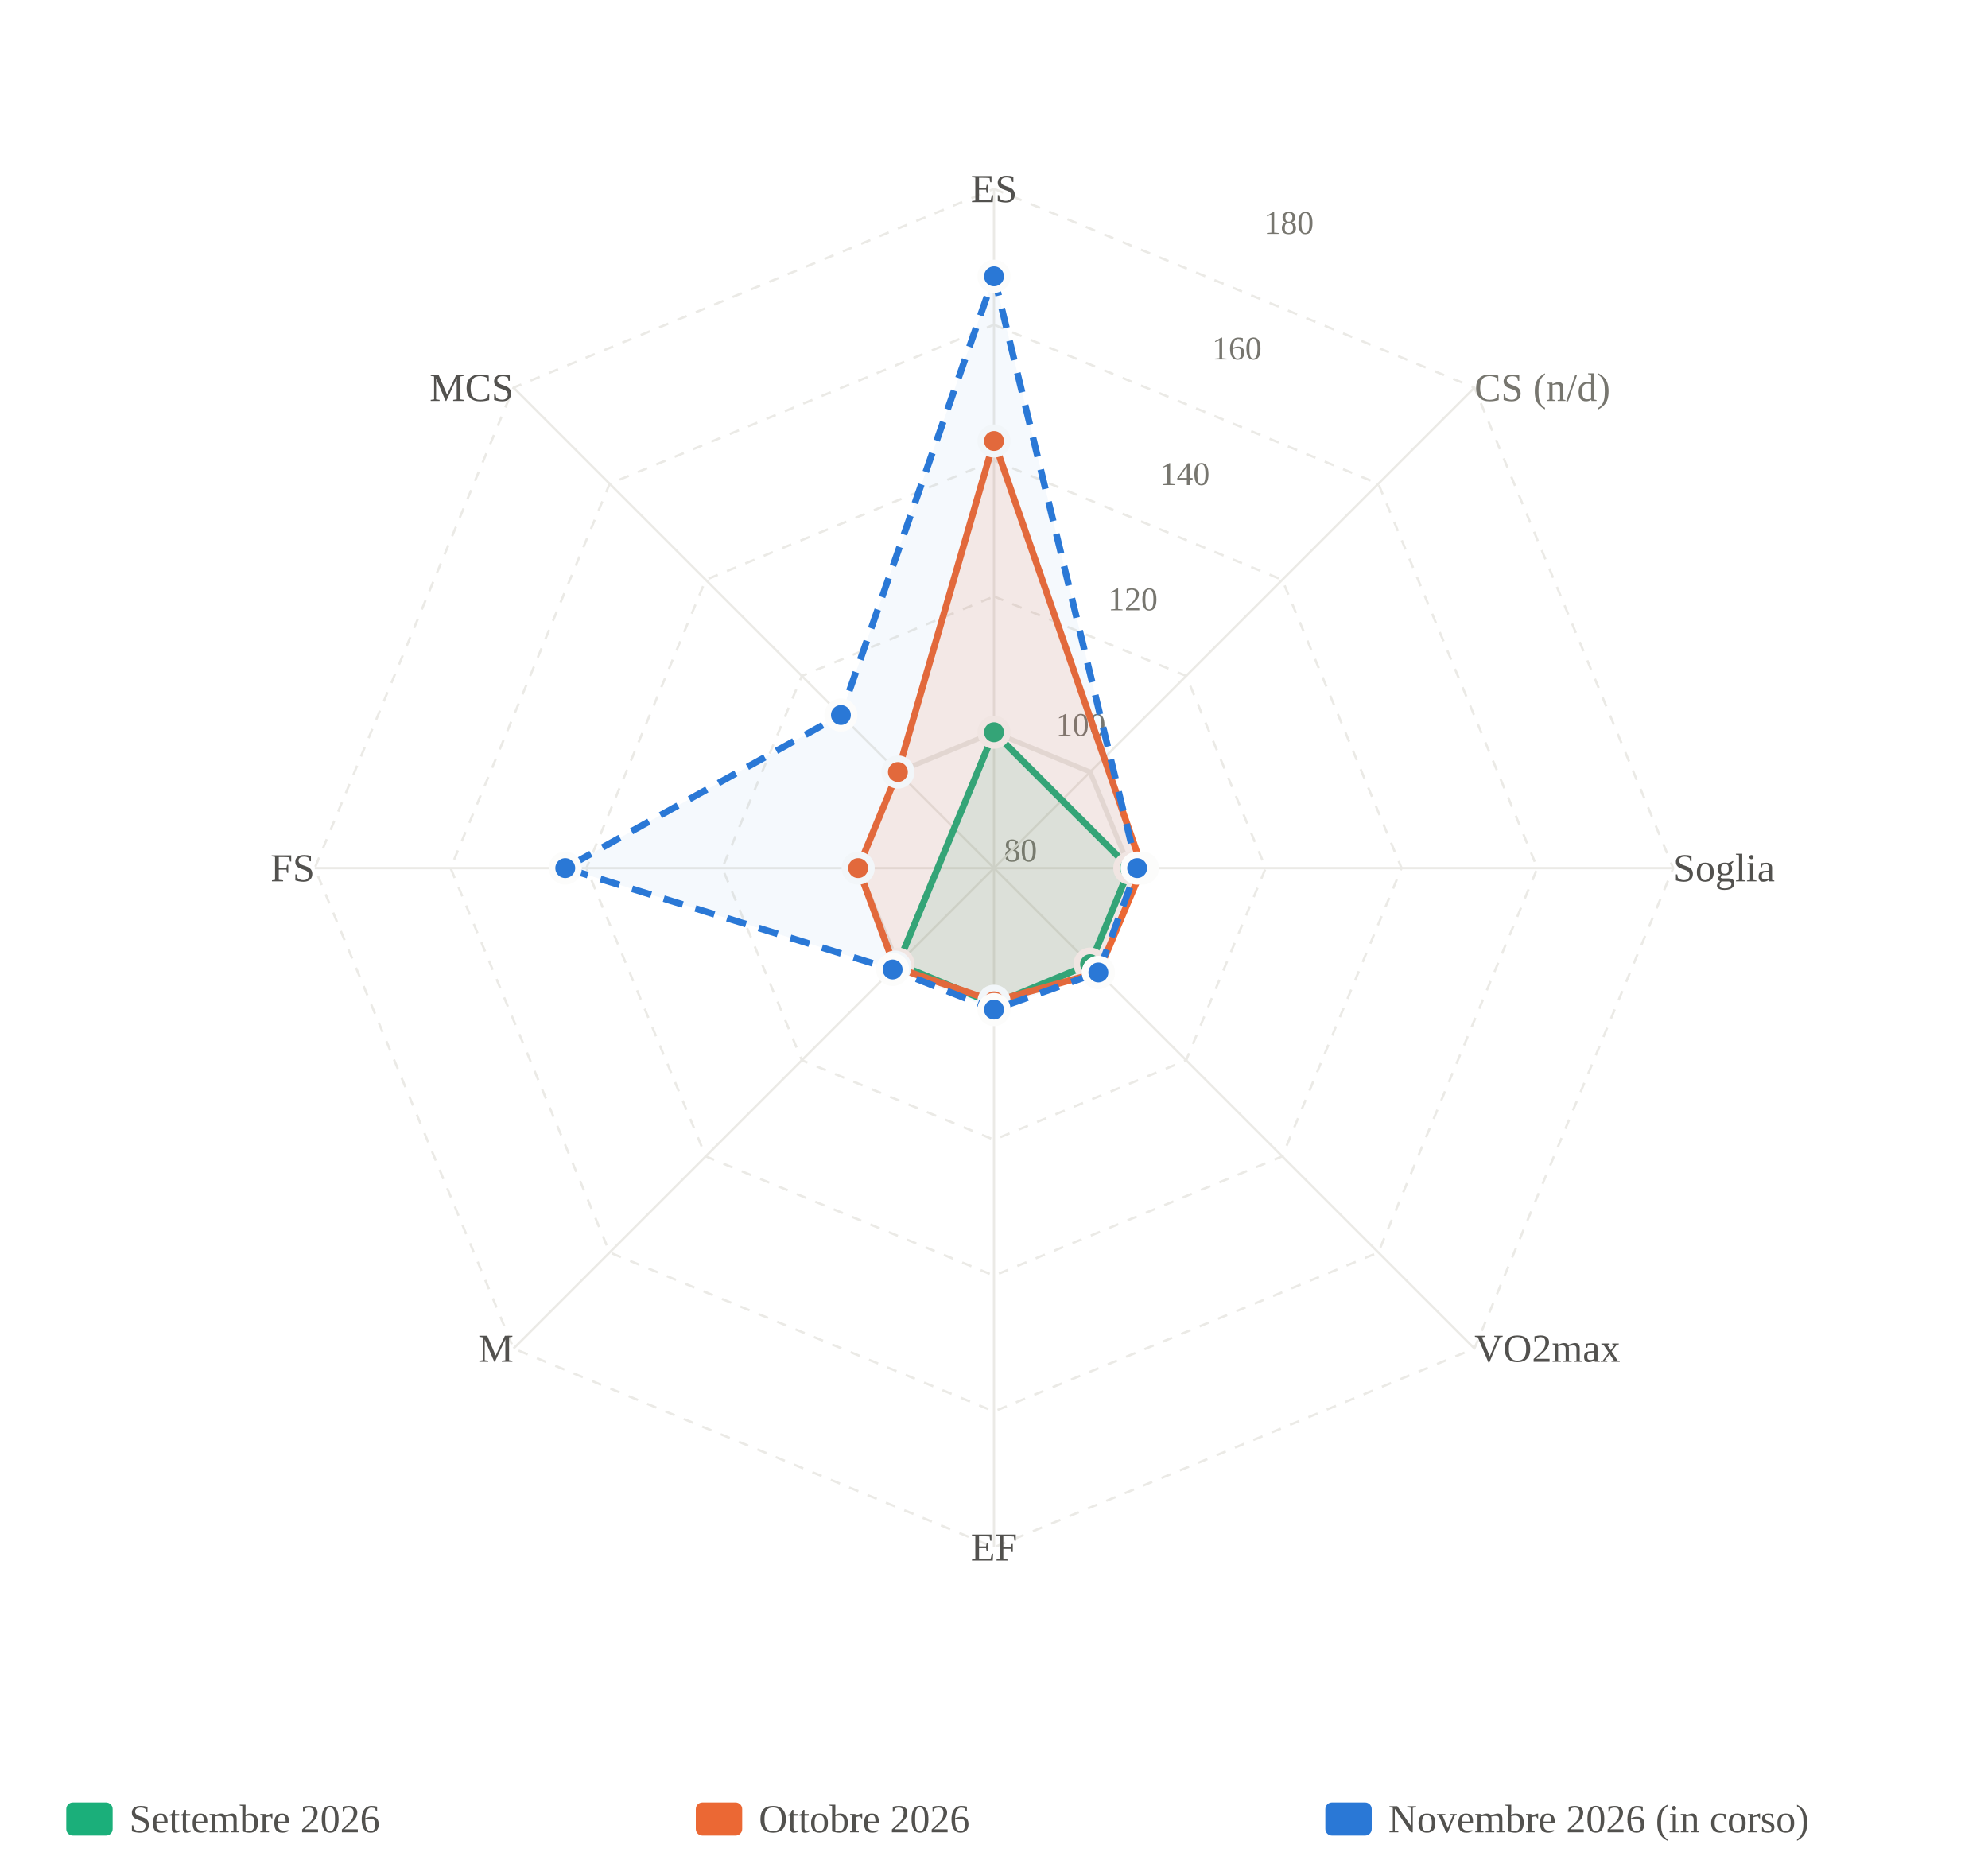
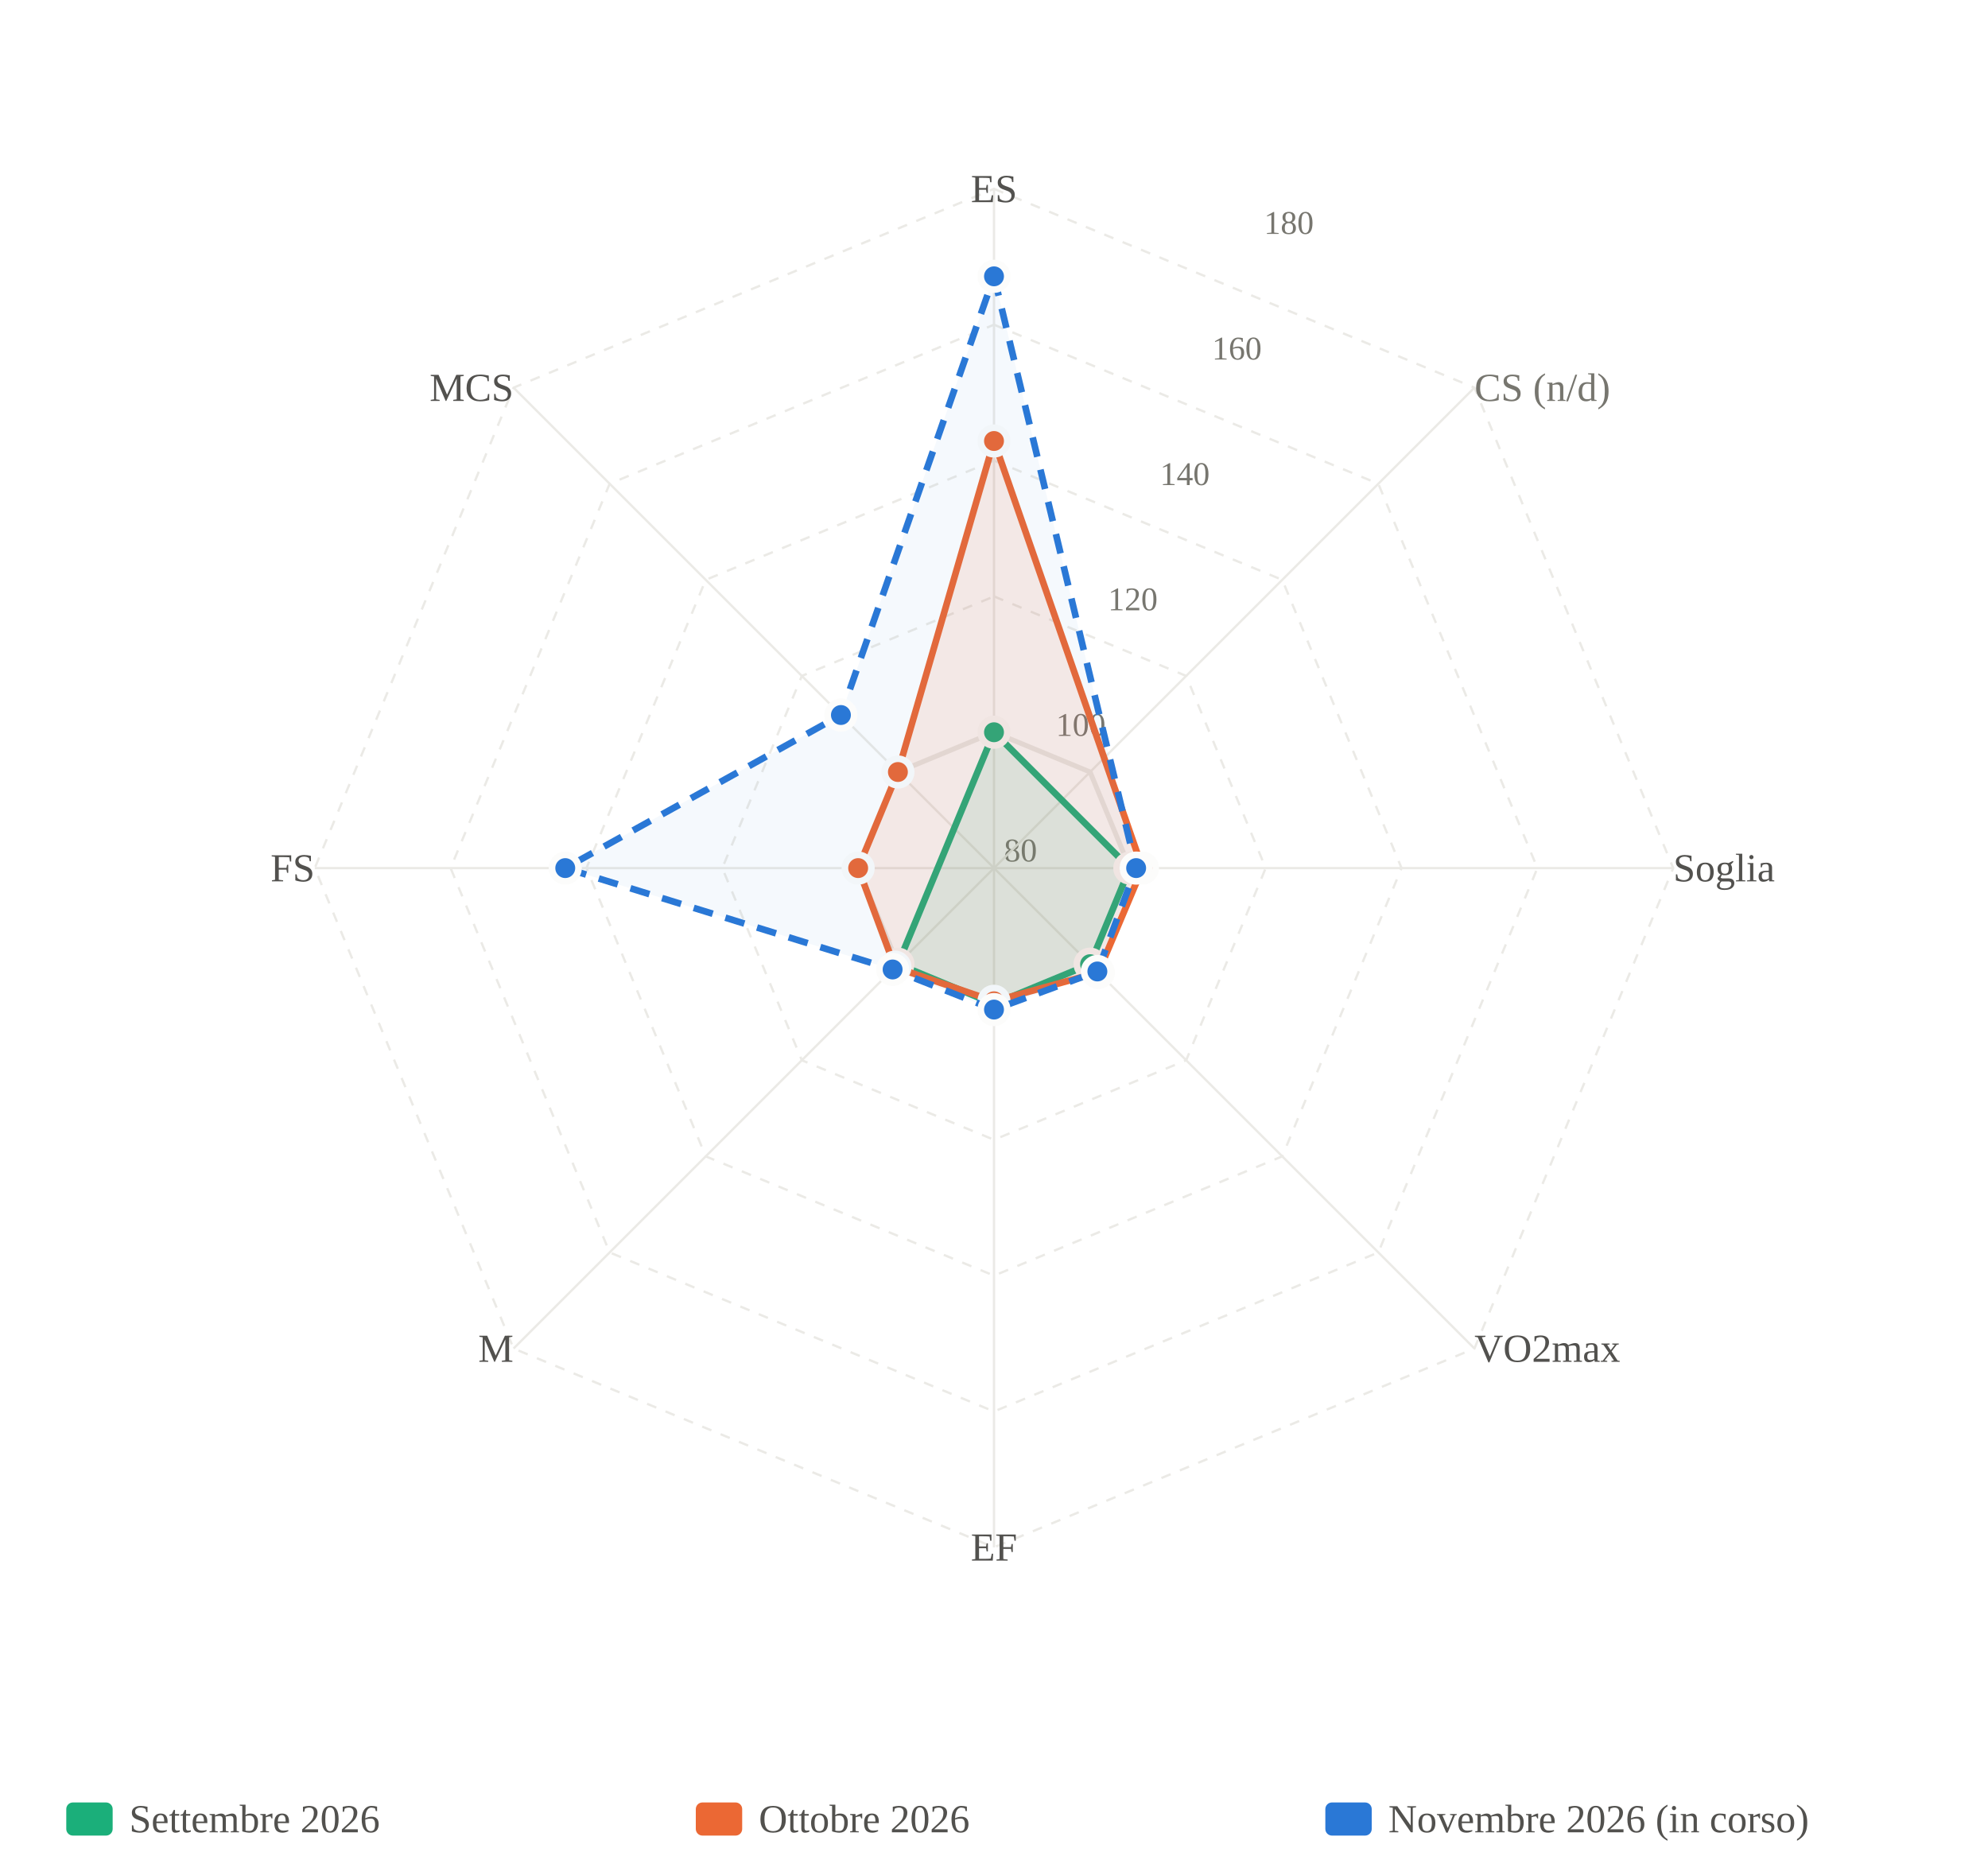
<svg xmlns="http://www.w3.org/2000/svg" viewBox="0 0 600 560" style="max-width:760px;width:100%;height:auto" role="img" aria-label="Profilo del runner, indice 100 = primo mese">
  <polygon points="300.0,262.0 300.0,262.0 300.0,262.0 300.0,262.0 300.0,262.0 300.0,262.0 300.0,262.0 300.0,262.0" fill="none" style="stroke:var(--grid, #ebeae6)" stroke-width="0.7" stroke-dasharray="3,3" />
  <text x="303.0" y="260.0" style="fill:var(--text-muted, #77766f)" font-size="10">80</text>
  <polygon points="300.0,221.0 329.0,233.0 341.0,262.0 329.0,291.0 300.0,303.0 271.0,291.0 259.0,262.0 271.0,233.0" fill="none" style="stroke:var(--grid, #ebeae6)" stroke-width="1.5" />
  <text x="318.7" y="222.1" style="fill:var(--text-muted, #77766f)" font-size="10">100</text>
  <polygon points="300.0,180.0 358.0,204.0 382.0,262.0 358.0,320.0 300.0,344.0 242.0,320.0 218.0,262.0 242.0,204.0" fill="none" style="stroke:var(--grid, #ebeae6)" stroke-width="0.7" stroke-dasharray="3,3" />
  <text x="334.4" y="184.2" style="fill:var(--text-muted, #77766f)" font-size="10">120</text>
  <polygon points="300.0,139.0 387.0,175.0 423.0,262.0 387.0,349.0 300.0,385.0 213.0,349.0 177.0,262.0 213.0,175.0" fill="none" style="stroke:var(--grid, #ebeae6)" stroke-width="0.7" stroke-dasharray="3,3" />
  <text x="350.1" y="146.4" style="fill:var(--text-muted, #77766f)" font-size="10">140</text>
  <polygon points="300.0,98.0 416.0,146.0 464.0,262.0 416.0,378.0 300.0,426.0 184.0,378.0 136.0,262.0 184.0,146.0" fill="none" style="stroke:var(--grid, #ebeae6)" stroke-width="0.7" stroke-dasharray="3,3" />
  <text x="365.8" y="108.5" style="fill:var(--text-muted, #77766f)" font-size="10">160</text>
  <polygon points="300.0,57.0 445.0,117.0 505.0,262.0 445.0,407.0 300.0,467.0 155.0,407.0 95.0,262.0 155.0,117.0" fill="none" style="stroke:var(--grid, #ebeae6)" stroke-width="0.7" stroke-dasharray="3,3" />
  <text x="381.5" y="70.6" style="fill:var(--text-muted, #77766f)" font-size="10">180</text>
  <line x1="300" y1="262" x2="300.0" y2="57.0" style="stroke:var(--grid, #ebeae6)" stroke-width="0.7" />
  <text x="300.0" y="61.0" text-anchor="middle" style="fill:var(--text-secondary, #52514e)" font-size="12">ES</text>
  <line x1="300" y1="262" x2="445.0" y2="117.0" style="stroke:var(--grid, #ebeae6)" stroke-width="0.7" />
  <text x="445.0" y="121.0" text-anchor="start" style="fill:var(--text-muted, #77766f)" font-size="12">CS (n/d)</text>
  <line x1="300" y1="262" x2="505.0" y2="262.0" style="stroke:var(--grid, #ebeae6)" stroke-width="0.7" />
  <text x="505.0" y="266.0" text-anchor="start" style="fill:var(--text-secondary, #52514e)" font-size="12">Soglia</text>
  <line x1="300" y1="262" x2="445.0" y2="407.0" style="stroke:var(--grid, #ebeae6)" stroke-width="0.7" />
  <text x="445.0" y="411.0" text-anchor="start" style="fill:var(--text-secondary, #52514e)" font-size="12">VO2max</text>
  <line x1="300" y1="262" x2="300.0" y2="467.0" style="stroke:var(--grid, #ebeae6)" stroke-width="0.7" />
  <text x="300.0" y="471.0" text-anchor="middle" style="fill:var(--text-secondary, #52514e)" font-size="12">EF</text>
  <line x1="300" y1="262" x2="155.0" y2="407.0" style="stroke:var(--grid, #ebeae6)" stroke-width="0.7" />
  <text x="155.0" y="411.0" text-anchor="end" style="fill:var(--text-secondary, #52514e)" font-size="12">M</text>
  <line x1="300" y1="262" x2="95.0" y2="262.0" style="stroke:var(--grid, #ebeae6)" stroke-width="0.7" />
  <text x="95.0" y="266.0" text-anchor="end" style="fill:var(--text-secondary, #52514e)" font-size="12">FS</text>
  <line x1="300" y1="262" x2="155.0" y2="117.0" style="stroke:var(--grid, #ebeae6)" stroke-width="0.7" />
  <text x="155.0" y="121.0" text-anchor="end" style="fill:var(--text-secondary, #52514e)" font-size="12">MCS</text>
  <polygon points="300.0,221.0 341.0,262.0 329.0,291.0 300.0,303.0 271.0,291.0" style="fill:var(--s3, #1baf7a);stroke:var(--s3, #1baf7a)" fill-opacity="0.12" stroke-width="2" />
  <circle cx="300.0" cy="221.0" r="4" style="fill:var(--s3, #1baf7a);stroke:var(--surface-1, #fcfcfb)" stroke-width="2" />
  <circle cx="341.0" cy="262.0" r="4" style="fill:var(--s3, #1baf7a);stroke:var(--surface-1, #fcfcfb)" stroke-width="2" />
  <circle cx="329.0" cy="291.0" r="4" style="fill:var(--s3, #1baf7a);stroke:var(--surface-1, #fcfcfb)" stroke-width="2" />
  <circle cx="300.0" cy="303.0" r="4" style="fill:var(--s3, #1baf7a);stroke:var(--surface-1, #fcfcfb)" stroke-width="2" />
  <circle cx="271.0" cy="291.0" r="4" style="fill:var(--s3, #1baf7a);stroke:var(--surface-1, #fcfcfb)" stroke-width="2" />
  <polygon points="300.0,133.1 344.8,262.0 331.5,293.5 300.0,302.2 270.1,291.9 259.0,262.0 271.0,233.0" style="fill:var(--s2, #eb6834);stroke:var(--s2, #eb6834)" fill-opacity="0.12" stroke-width="2" />
  <circle cx="300.0" cy="133.1" r="4" style="fill:var(--s2, #eb6834);stroke:var(--surface-1, #fcfcfb)" stroke-width="2" />
  <circle cx="344.8" cy="262.0" r="4" style="fill:var(--s2, #eb6834);stroke:var(--surface-1, #fcfcfb)" stroke-width="2" />
  <circle cx="331.5" cy="293.5" r="4" style="fill:var(--s2, #eb6834);stroke:var(--surface-1, #fcfcfb)" stroke-width="2" />
  <circle cx="300.0" cy="302.2" r="4" style="fill:var(--s2, #eb6834);stroke:var(--surface-1, #fcfcfb)" stroke-width="2" />
  <circle cx="270.1" cy="291.9" r="4" style="fill:var(--s2, #eb6834);stroke:var(--surface-1, #fcfcfb)" stroke-width="2" />
  <circle cx="259.0" cy="262.0" r="4" style="fill:var(--s2, #eb6834);stroke:var(--surface-1, #fcfcfb)" stroke-width="2" />
  <circle cx="271.0" cy="233.0" r="4" style="fill:var(--s2, #eb6834);stroke:var(--surface-1, #fcfcfb)" stroke-width="2" />
-   <polygon points="300.0,83.4 343.2,262.0 331.5,293.5 300.0,304.7 269.4,292.6 170.6,262.0 253.8,215.8" style="fill:var(--s1, #2a78d6);stroke:var(--s1, #2a78d6)" fill-opacity="0.05" stroke-width="2" stroke-dasharray="6,4" />
+   <polygon points="300.0,83.4 342.9,262.0 331.2,293.2 300.0,304.7 269.4,292.6 170.6,262.0 253.8,215.8" style="fill:var(--s1, #2a78d6);stroke:var(--s1, #2a78d6)" fill-opacity="0.05" stroke-width="2" stroke-dasharray="6,4" />
  <circle cx="300.0" cy="83.4" r="4" style="fill:var(--s1, #2a78d6);stroke:var(--surface-1, #fcfcfb)" stroke-width="2" />
-   <circle cx="343.2" cy="262.0" r="4" style="fill:var(--s1, #2a78d6);stroke:var(--surface-1, #fcfcfb)" stroke-width="2" />
-   <circle cx="331.5" cy="293.5" r="4" style="fill:var(--s1, #2a78d6);stroke:var(--surface-1, #fcfcfb)" stroke-width="2" />
+   <circle cx="342.9" cy="262.0" r="4" style="fill:var(--s1, #2a78d6);stroke:var(--surface-1, #fcfcfb)" stroke-width="2" />
+   <circle cx="331.2" cy="293.2" r="4" style="fill:var(--s1, #2a78d6);stroke:var(--surface-1, #fcfcfb)" stroke-width="2" />
  <circle cx="300.0" cy="304.7" r="4" style="fill:var(--s1, #2a78d6);stroke:var(--surface-1, #fcfcfb)" stroke-width="2" />
  <circle cx="269.4" cy="292.6" r="4" style="fill:var(--s1, #2a78d6);stroke:var(--surface-1, #fcfcfb)" stroke-width="2" />
  <circle cx="170.6" cy="262.0" r="4" style="fill:var(--s1, #2a78d6);stroke:var(--surface-1, #fcfcfb)" stroke-width="2" />
  <circle cx="253.8" cy="215.8" r="4" style="fill:var(--s1, #2a78d6);stroke:var(--surface-1, #fcfcfb)" stroke-width="2" />
  <rect x="20" y="544" width="14" height="10" style="fill:var(--s3, #1baf7a)" rx="2" />
  <text x="39" y="553" style="fill:var(--text-secondary, #52514e)" font-size="12">Settembre 2026</text>
  <rect x="210" y="544" width="14" height="10" style="fill:var(--s2, #eb6834)" rx="2" />
  <text x="229" y="553" style="fill:var(--text-secondary, #52514e)" font-size="12">Ottobre 2026</text>
  <rect x="400" y="544" width="14" height="10" style="fill:var(--s1, #2a78d6)" rx="2" />
  <text x="419" y="553" style="fill:var(--text-secondary, #52514e)" font-size="12">Novembre 2026 (in corso)</text>
</svg>
